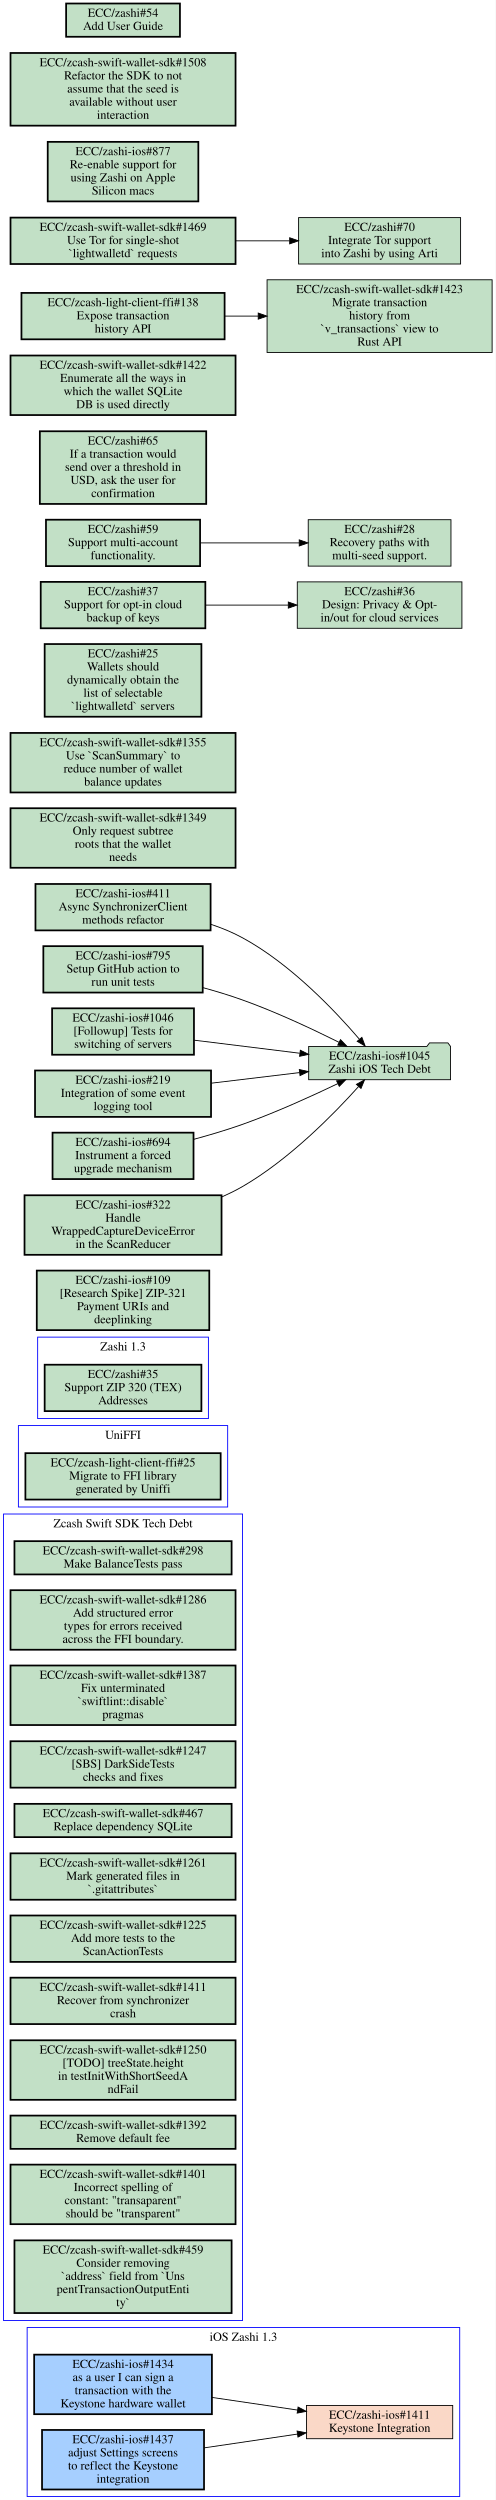
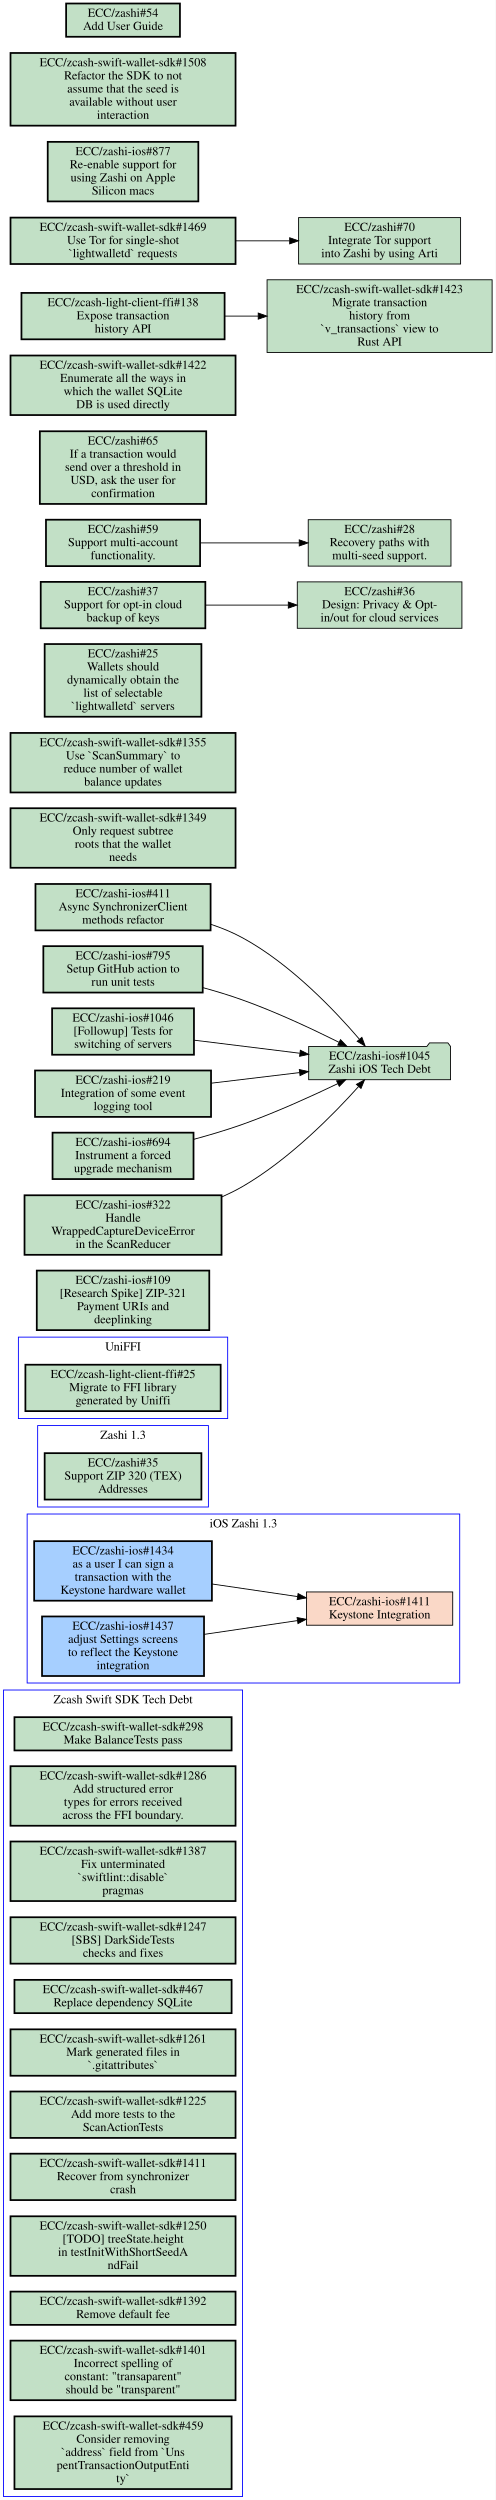
<svg xmlns="http://www.w3.org/2000/svg" xmlns:xlink="http://www.w3.org/1999/xlink" width="566pt" height="2855pt" viewBox="0.00 0.00 566.00 2855.00">
  <g id="graph0" class="graph" transform="scale(1 1) rotate(0) translate(4 2851)">
    <polygon fill="white" stroke="transparent" points="-4,4 -4,-2851 562,-2851 562,4 -4,4" />
    <g id="clust1" class="cluster">
-       <polygon fill="none" stroke="blue" points="0,-201 0,-1122 273,-1122 273,-201 0,-201" />
-       <text text-anchor="middle" x="136.5" y="-1106.8" font-family="Times,serif" font-size="14.00">Zcash Swift SDK Tech Debt</text>
+       <polygon fill="none" stroke="blue" points="27,-929 27,-1122 521,-1122 521,-929 27,-929" />
+       <text text-anchor="middle" x="274" y="-1106.8" font-family="Times,serif" font-size="14.00">iOS Zashi 1.3</text>
    </g>
    <g id="clust2" class="cluster">
-       <polygon fill="none" stroke="blue" points="39,-1231 39,-1324 234,-1324 234,-1231 39,-1231" />
-       <text text-anchor="middle" x="136.5" y="-1308.8" font-family="Times,serif" font-size="14.00">Zashi 1.3</text>
+       <polygon fill="none" stroke="blue" points="0,0 0,-921 273,-921 273,0 0,0" />
+       <text text-anchor="middle" x="136.5" y="-905.8" font-family="Times,serif" font-size="14.00">Zcash Swift SDK Tech Debt</text>
    </g>
    <g id="clust3" class="cluster">
-       <polygon fill="none" stroke="blue" points="27,0 27,-193 521,-193 521,0 27,0" />
-       <text text-anchor="middle" x="274" y="-177.8" font-family="Times,serif" font-size="14.00">iOS Zashi 1.3</text>
+       <polygon fill="none" stroke="blue" points="39,-1130 39,-1223 234,-1223 234,-1130 39,-1130" />
+       <text text-anchor="middle" x="136.5" y="-1207.8" font-family="Times,serif" font-size="14.00">Zashi 1.3</text>
    </g>
    <g id="clust4" class="cluster">
-       <polygon fill="none" stroke="blue" points="17,-1130 17,-1223 256,-1223 256,-1130 17,-1130" />
-       <text text-anchor="middle" x="136.5" y="-1207.8" font-family="Times,serif" font-size="14.00">UniFFI</text>
-     </g>
-     <g id="node1" class="node open">
+       <polygon fill="none" stroke="blue" points="17,-1231 17,-1324 256,-1324 256,-1231 17,-1231" />
+       <text text-anchor="middle" x="136.5" y="-1308.8" font-family="Times,serif" font-size="14.00">UniFFI</text>
+     </g>
+     <g id="node1" class="node closed">
      <g id="a_node1">
-         <a xlink:href="https://github.com/Electric-Coin-Company/zcash-swift-wallet-sdk/issues/298" xlink:title="ECC/zcash-swift-wallet-sdk#298&#10;Make BalanceTests pass" target="_blank">
-           <polygon fill="#c2e0c6" stroke="black" stroke-width="2" points="260.5,-1091 12.5,-1091 12.5,-1053 260.5,-1053 260.5,-1091" />
-           <text text-anchor="middle" x="136.5" y="-1075.8" font-family="Times,serif" font-size="14.00">ECC/zcash-swift-wallet-sdk#298</text>
-           <text text-anchor="middle" x="136.5" y="-1060.8" font-family="Times,serif" font-size="14.00">Make BalanceTests pass</text>
-         </a>
-       </g>
-     </g>
-     <g id="node2" class="node open">
+         <a xlink:href="https://github.com/Electric-Coin-Company/zashi-ios/issues/1411" xlink:title="ECC/zashi-ios#1411&#10;Keystone Integration" target="_blank">
+           <polygon fill="#fad8c7" stroke="black" points="513,-1033 346,-1033 346,-995 513,-995 513,-1033" />
+           <text text-anchor="middle" x="429.5" y="-1017.8" font-family="Times,serif" font-size="14.00">ECC/zashi-ios#1411</text>
+           <text text-anchor="middle" x="429.5" y="-1002.8" font-family="Times,serif" font-size="14.00">Keystone Integration</text>
+         </a>
+       </g>
+     </g>
+     <g id="node2" class="node committed">
      <g id="a_node2">
-         <a xlink:href="https://github.com/Electric-Coin-Company/zcash-swift-wallet-sdk/issues/1286" xlink:title="ECC/zcash-swift-wallet-sdk#1286&#10;Add structured error&#10;types for errors received&#10;across the FFI boundary." target="_blank">
-           <polygon fill="#c2e0c6" stroke="black" stroke-width="2" points="265,-1035 8,-1035 8,-967 265,-967 265,-1035" />
-           <text text-anchor="middle" x="136.5" y="-1019.8" font-family="Times,serif" font-size="14.00">ECC/zcash-swift-wallet-sdk#1286</text>
-           <text text-anchor="middle" x="136.5" y="-1004.8" font-family="Times,serif" font-size="14.00">Add structured error</text>
-           <text text-anchor="middle" x="136.5" y="-989.8" font-family="Times,serif" font-size="14.00">types for errors received</text>
-           <text text-anchor="middle" x="136.5" y="-974.8" font-family="Times,serif" font-size="14.00">across the FFI boundary.</text>
-         </a>
-       </g>
-     </g>
-     <g id="node3" class="node open">
+         <a xlink:href="https://github.com/Electric-Coin-Company/zashi-ios/issues/1434" xlink:title="ECC/zashi-ios#1434&#10;as a user I can sign a&#10;transaction with the&#10;Keystone hardware wallet" target="_blank">
+           <polygon fill="#a6cfff" stroke="black" stroke-width="2" points="238,-1091 35,-1091 35,-1023 238,-1023 238,-1091" />
+           <text text-anchor="middle" x="136.5" y="-1075.8" font-family="Times,serif" font-size="14.00">ECC/zashi-ios#1434</text>
+           <text text-anchor="middle" x="136.5" y="-1060.8" font-family="Times,serif" font-size="14.00">as a user I can sign a</text>
+           <text text-anchor="middle" x="136.5" y="-1045.8" font-family="Times,serif" font-size="14.00">transaction with the</text>
+           <text text-anchor="middle" x="136.5" y="-1030.8" font-family="Times,serif" font-size="14.00">Keystone hardware wallet</text>
+         </a>
+       </g>
+     </g>
+     <g id="edge1" class="edge">
+       <path fill="none" stroke="black" d="M238.05,-1042.1C269.78,-1037.5 304.66,-1032.3 335.81,-1027.7" />
+       <polygon fill="black" stroke="black" points="336.41,-1031.15 345.78,-1026.2 335.37,-1024.23 336.41,-1031.15" />
+     </g>
+     <g id="node3" class="node committed">
      <g id="a_node3">
-         <a xlink:href="https://github.com/Electric-Coin-Company/zcash-swift-wallet-sdk/issues/1387" xlink:title="ECC/zcash-swift-wallet-sdk#1387&#10;Fix unterminated&#10;`swiftlint::disable`&#10;pragmas" target="_blank">
-           <polygon fill="#c2e0c6" stroke="black" stroke-width="2" points="265,-949 8,-949 8,-881 265,-881 265,-949" />
-           <text text-anchor="middle" x="136.5" y="-933.8" font-family="Times,serif" font-size="14.00">ECC/zcash-swift-wallet-sdk#1387</text>
-           <text text-anchor="middle" x="136.5" y="-918.8" font-family="Times,serif" font-size="14.00">Fix unterminated</text>
-           <text text-anchor="middle" x="136.5" y="-903.8" font-family="Times,serif" font-size="14.00">`swiftlint::disable`</text>
-           <text text-anchor="middle" x="136.5" y="-888.8" font-family="Times,serif" font-size="14.00">pragmas</text>
-         </a>
-       </g>
+         <a xlink:href="https://github.com/Electric-Coin-Company/zashi-ios/issues/1437" xlink:title="ECC/zashi-ios#1437&#10;adjust Settings screens&#10;to reflect the Keystone&#10;integration" target="_blank">
+           <polygon fill="#a6cfff" stroke="black" stroke-width="2" points="229,-1005 44,-1005 44,-937 229,-937 229,-1005" />
+           <text text-anchor="middle" x="136.5" y="-989.8" font-family="Times,serif" font-size="14.00">ECC/zashi-ios#1437</text>
+           <text text-anchor="middle" x="136.5" y="-974.8" font-family="Times,serif" font-size="14.00">adjust Settings screens</text>
+           <text text-anchor="middle" x="136.5" y="-959.8" font-family="Times,serif" font-size="14.00">to reflect the Keystone</text>
+           <text text-anchor="middle" x="136.5" y="-944.8" font-family="Times,serif" font-size="14.00">integration</text>
+         </a>
+       </g>
+     </g>
+     <g id="edge2" class="edge">
+       <path fill="none" stroke="black" d="M229.17,-984.55C263.14,-989.57 301.66,-995.3 335.72,-1000.3" />
+       <polygon fill="black" stroke="black" points="335.26,-1003.77 345.67,-1001.8 336.3,-996.85 335.26,-1003.77" />
    </g>
    <g id="node4" class="node open">
      <g id="a_node4">
-         <a xlink:href="https://github.com/Electric-Coin-Company/zcash-swift-wallet-sdk/issues/1247" xlink:title="ECC/zcash-swift-wallet-sdk#1247&#10;[SBS] DarkSideTests&#10;checks and fixes" target="_blank">
-           <polygon fill="#c2e0c6" stroke="black" stroke-width="2" points="265,-862.5 8,-862.5 8,-809.5 265,-809.5 265,-862.5" />
-           <text text-anchor="middle" x="136.5" y="-847.3" font-family="Times,serif" font-size="14.00">ECC/zcash-swift-wallet-sdk#1247</text>
-           <text text-anchor="middle" x="136.5" y="-832.3" font-family="Times,serif" font-size="14.00">[SBS] DarkSideTests</text>
-           <text text-anchor="middle" x="136.5" y="-817.3" font-family="Times,serif" font-size="14.00">checks and fixes</text>
+         <a xlink:href="https://github.com/Electric-Coin-Company/zcash-swift-wallet-sdk/issues/298" xlink:title="ECC/zcash-swift-wallet-sdk#298&#10;Make BalanceTests pass" target="_blank">
+           <polygon fill="#c2e0c6" stroke="black" stroke-width="2" points="260.5,-890 12.5,-890 12.5,-852 260.5,-852 260.5,-890" />
+           <text text-anchor="middle" x="136.5" y="-874.8" font-family="Times,serif" font-size="14.00">ECC/zcash-swift-wallet-sdk#298</text>
+           <text text-anchor="middle" x="136.5" y="-859.8" font-family="Times,serif" font-size="14.00">Make BalanceTests pass</text>
        </a>
      </g>
    </g>
    <g id="node5" class="node open">
      <g id="a_node5">
-         <a xlink:href="https://github.com/Electric-Coin-Company/zcash-swift-wallet-sdk/issues/467" xlink:title="ECC/zcash-swift-wallet-sdk#467&#10;Replace dependency SQLite" target="_blank">
-           <polygon fill="#c2e0c6" stroke="black" stroke-width="2" points="260.5,-791 12.5,-791 12.5,-753 260.5,-753 260.5,-791" />
-           <text text-anchor="middle" x="136.5" y="-775.8" font-family="Times,serif" font-size="14.00">ECC/zcash-swift-wallet-sdk#467</text>
-           <text text-anchor="middle" x="136.5" y="-760.8" font-family="Times,serif" font-size="14.00">Replace dependency SQLite</text>
+         <a xlink:href="https://github.com/Electric-Coin-Company/zcash-swift-wallet-sdk/issues/1286" xlink:title="ECC/zcash-swift-wallet-sdk#1286&#10;Add structured error&#10;types for errors received&#10;across the FFI boundary." target="_blank">
+           <polygon fill="#c2e0c6" stroke="black" stroke-width="2" points="265,-834 8,-834 8,-766 265,-766 265,-834" />
+           <text text-anchor="middle" x="136.5" y="-818.8" font-family="Times,serif" font-size="14.00">ECC/zcash-swift-wallet-sdk#1286</text>
+           <text text-anchor="middle" x="136.5" y="-803.8" font-family="Times,serif" font-size="14.00">Add structured error</text>
+           <text text-anchor="middle" x="136.5" y="-788.8" font-family="Times,serif" font-size="14.00">types for errors received</text>
+           <text text-anchor="middle" x="136.5" y="-773.8" font-family="Times,serif" font-size="14.00">across the FFI boundary.</text>
        </a>
      </g>
    </g>
    <g id="node6" class="node open">
      <g id="a_node6">
-         <a xlink:href="https://github.com/Electric-Coin-Company/zcash-swift-wallet-sdk/issues/1261" xlink:title="ECC/zcash-swift-wallet-sdk#1261&#10;Mark generated files in&#10;`.gitattributes`" target="_blank">
-           <polygon fill="#c2e0c6" stroke="black" stroke-width="2" points="265,-734.5 8,-734.5 8,-681.5 265,-681.5 265,-734.5" />
-           <text text-anchor="middle" x="136.5" y="-719.3" font-family="Times,serif" font-size="14.00">ECC/zcash-swift-wallet-sdk#1261</text>
-           <text text-anchor="middle" x="136.5" y="-704.3" font-family="Times,serif" font-size="14.00">Mark generated files in</text>
-           <text text-anchor="middle" x="136.5" y="-689.3" font-family="Times,serif" font-size="14.00">`.gitattributes`</text>
+         <a xlink:href="https://github.com/Electric-Coin-Company/zcash-swift-wallet-sdk/issues/1387" xlink:title="ECC/zcash-swift-wallet-sdk#1387&#10;Fix unterminated&#10;`swiftlint::disable`&#10;pragmas" target="_blank">
+           <polygon fill="#c2e0c6" stroke="black" stroke-width="2" points="265,-748 8,-748 8,-680 265,-680 265,-748" />
+           <text text-anchor="middle" x="136.5" y="-732.8" font-family="Times,serif" font-size="14.00">ECC/zcash-swift-wallet-sdk#1387</text>
+           <text text-anchor="middle" x="136.5" y="-717.8" font-family="Times,serif" font-size="14.00">Fix unterminated</text>
+           <text text-anchor="middle" x="136.5" y="-702.8" font-family="Times,serif" font-size="14.00">`swiftlint::disable`</text>
+           <text text-anchor="middle" x="136.5" y="-687.8" font-family="Times,serif" font-size="14.00">pragmas</text>
        </a>
      </g>
    </g>
    <g id="node7" class="node open">
      <g id="a_node7">
-         <a xlink:href="https://github.com/Electric-Coin-Company/zcash-swift-wallet-sdk/issues/1225" xlink:title="ECC/zcash-swift-wallet-sdk#1225&#10;Add more tests to the&#10;ScanActionTests" target="_blank">
-           <polygon fill="#c2e0c6" stroke="black" stroke-width="2" points="265,-663.5 8,-663.5 8,-610.5 265,-610.5 265,-663.5" />
-           <text text-anchor="middle" x="136.5" y="-648.3" font-family="Times,serif" font-size="14.00">ECC/zcash-swift-wallet-sdk#1225</text>
-           <text text-anchor="middle" x="136.5" y="-633.3" font-family="Times,serif" font-size="14.00">Add more tests to the</text>
-           <text text-anchor="middle" x="136.5" y="-618.3" font-family="Times,serif" font-size="14.00">ScanActionTests</text>
+         <a xlink:href="https://github.com/Electric-Coin-Company/zcash-swift-wallet-sdk/issues/1247" xlink:title="ECC/zcash-swift-wallet-sdk#1247&#10;[SBS] DarkSideTests&#10;checks and fixes" target="_blank">
+           <polygon fill="#c2e0c6" stroke="black" stroke-width="2" points="265,-661.5 8,-661.5 8,-608.5 265,-608.5 265,-661.5" />
+           <text text-anchor="middle" x="136.5" y="-646.3" font-family="Times,serif" font-size="14.00">ECC/zcash-swift-wallet-sdk#1247</text>
+           <text text-anchor="middle" x="136.5" y="-631.3" font-family="Times,serif" font-size="14.00">[SBS] DarkSideTests</text>
+           <text text-anchor="middle" x="136.5" y="-616.3" font-family="Times,serif" font-size="14.00">checks and fixes</text>
        </a>
      </g>
    </g>
    <g id="node8" class="node open">
      <g id="a_node8">
-         <a xlink:href="https://github.com/Electric-Coin-Company/zcash-swift-wallet-sdk/issues/1411" xlink:title="ECC/zcash-swift-wallet-sdk#1411&#10;Recover from synchronizer&#10;crash" target="_blank">
-           <polygon fill="#c2e0c6" stroke="black" stroke-width="2" points="265,-592.5 8,-592.5 8,-539.5 265,-539.5 265,-592.5" />
-           <text text-anchor="middle" x="136.5" y="-577.3" font-family="Times,serif" font-size="14.00">ECC/zcash-swift-wallet-sdk#1411</text>
-           <text text-anchor="middle" x="136.5" y="-562.3" font-family="Times,serif" font-size="14.00">Recover from synchronizer</text>
-           <text text-anchor="middle" x="136.5" y="-547.3" font-family="Times,serif" font-size="14.00">crash</text>
+         <a xlink:href="https://github.com/Electric-Coin-Company/zcash-swift-wallet-sdk/issues/467" xlink:title="ECC/zcash-swift-wallet-sdk#467&#10;Replace dependency SQLite" target="_blank">
+           <polygon fill="#c2e0c6" stroke="black" stroke-width="2" points="260.5,-590 12.5,-590 12.5,-552 260.5,-552 260.5,-590" />
+           <text text-anchor="middle" x="136.5" y="-574.8" font-family="Times,serif" font-size="14.00">ECC/zcash-swift-wallet-sdk#467</text>
+           <text text-anchor="middle" x="136.5" y="-559.8" font-family="Times,serif" font-size="14.00">Replace dependency SQLite</text>
        </a>
      </g>
    </g>
    <g id="node9" class="node open">
      <g id="a_node9">
-         <a xlink:href="https://github.com/Electric-Coin-Company/zcash-swift-wallet-sdk/issues/1250" xlink:title="ECC/zcash-swift-wallet-sdk#1250&#10;[TODO] treeState.height&#10;in testInitWithShortSeedA&#10;ndFail" target="_blank">
-           <polygon fill="#c2e0c6" stroke="black" stroke-width="2" points="265,-521 8,-521 8,-453 265,-453 265,-521" />
-           <text text-anchor="middle" x="136.5" y="-505.8" font-family="Times,serif" font-size="14.00">ECC/zcash-swift-wallet-sdk#1250</text>
-           <text text-anchor="middle" x="136.5" y="-490.8" font-family="Times,serif" font-size="14.00">[TODO] treeState.height</text>
-           <text text-anchor="middle" x="136.5" y="-475.8" font-family="Times,serif" font-size="14.00">in testInitWithShortSeedA</text>
-           <text text-anchor="middle" x="136.5" y="-460.8" font-family="Times,serif" font-size="14.00">ndFail</text>
+         <a xlink:href="https://github.com/Electric-Coin-Company/zcash-swift-wallet-sdk/issues/1261" xlink:title="ECC/zcash-swift-wallet-sdk#1261&#10;Mark generated files in&#10;`.gitattributes`" target="_blank">
+           <polygon fill="#c2e0c6" stroke="black" stroke-width="2" points="265,-533.5 8,-533.5 8,-480.5 265,-480.5 265,-533.5" />
+           <text text-anchor="middle" x="136.5" y="-518.3" font-family="Times,serif" font-size="14.00">ECC/zcash-swift-wallet-sdk#1261</text>
+           <text text-anchor="middle" x="136.5" y="-503.3" font-family="Times,serif" font-size="14.00">Mark generated files in</text>
+           <text text-anchor="middle" x="136.5" y="-488.3" font-family="Times,serif" font-size="14.00">`.gitattributes`</text>
        </a>
      </g>
    </g>
    <g id="node10" class="node open">
      <g id="a_node10">
-         <a xlink:href="https://github.com/Electric-Coin-Company/zcash-swift-wallet-sdk/issues/1392" xlink:title="ECC/zcash-swift-wallet-sdk#1392&#10;Remove default fee" target="_blank">
-           <polygon fill="#c2e0c6" stroke="black" stroke-width="2" points="265,-435 8,-435 8,-397 265,-397 265,-435" />
-           <text text-anchor="middle" x="136.5" y="-419.8" font-family="Times,serif" font-size="14.00">ECC/zcash-swift-wallet-sdk#1392</text>
-           <text text-anchor="middle" x="136.5" y="-404.8" font-family="Times,serif" font-size="14.00">Remove default fee</text>
+         <a xlink:href="https://github.com/Electric-Coin-Company/zcash-swift-wallet-sdk/issues/1225" xlink:title="ECC/zcash-swift-wallet-sdk#1225&#10;Add more tests to the&#10;ScanActionTests" target="_blank">
+           <polygon fill="#c2e0c6" stroke="black" stroke-width="2" points="265,-462.5 8,-462.5 8,-409.5 265,-409.5 265,-462.5" />
+           <text text-anchor="middle" x="136.5" y="-447.3" font-family="Times,serif" font-size="14.00">ECC/zcash-swift-wallet-sdk#1225</text>
+           <text text-anchor="middle" x="136.5" y="-432.3" font-family="Times,serif" font-size="14.00">Add more tests to the</text>
+           <text text-anchor="middle" x="136.5" y="-417.3" font-family="Times,serif" font-size="14.00">ScanActionTests</text>
        </a>
      </g>
    </g>
    <g id="node11" class="node open">
      <g id="a_node11">
-         <a xlink:href="https://github.com/Electric-Coin-Company/zcash-swift-wallet-sdk/issues/1401" xlink:title="ECC/zcash-swift-wallet-sdk#1401&#10;Incorrect spelling of&#10;constant: &quot;transaparent&quot;&#10;should be &quot;transparent&quot;" target="_blank">
-           <polygon fill="#c2e0c6" stroke="black" stroke-width="2" points="265,-379 8,-379 8,-311 265,-311 265,-379" />
-           <text text-anchor="middle" x="136.5" y="-363.8" font-family="Times,serif" font-size="14.00">ECC/zcash-swift-wallet-sdk#1401</text>
-           <text text-anchor="middle" x="136.5" y="-348.8" font-family="Times,serif" font-size="14.00">Incorrect spelling of</text>
-           <text text-anchor="middle" x="136.5" y="-333.8" font-family="Times,serif" font-size="14.00">constant: "transaparent"</text>
-           <text text-anchor="middle" x="136.5" y="-318.8" font-family="Times,serif" font-size="14.00">should be "transparent"</text>
+         <a xlink:href="https://github.com/Electric-Coin-Company/zcash-swift-wallet-sdk/issues/1411" xlink:title="ECC/zcash-swift-wallet-sdk#1411&#10;Recover from synchronizer&#10;crash" target="_blank">
+           <polygon fill="#c2e0c6" stroke="black" stroke-width="2" points="265,-391.5 8,-391.5 8,-338.5 265,-338.5 265,-391.5" />
+           <text text-anchor="middle" x="136.5" y="-376.3" font-family="Times,serif" font-size="14.00">ECC/zcash-swift-wallet-sdk#1411</text>
+           <text text-anchor="middle" x="136.5" y="-361.3" font-family="Times,serif" font-size="14.00">Recover from synchronizer</text>
+           <text text-anchor="middle" x="136.5" y="-346.3" font-family="Times,serif" font-size="14.00">crash</text>
        </a>
      </g>
    </g>
    <g id="node12" class="node open">
      <g id="a_node12">
-         <a xlink:href="https://github.com/Electric-Coin-Company/zcash-swift-wallet-sdk/issues/459" xlink:title="ECC/zcash-swift-wallet-sdk#459&#10;Consider removing&#10;`address` field from `Uns&#10;pentTransactionOutputEnti&#10;ty`" target="_blank">
-           <polygon fill="#c2e0c6" stroke="black" stroke-width="2" points="260.5,-292.5 12.5,-292.5 12.5,-209.5 260.5,-209.5 260.5,-292.5" />
-           <text text-anchor="middle" x="136.5" y="-277.3" font-family="Times,serif" font-size="14.00">ECC/zcash-swift-wallet-sdk#459</text>
-           <text text-anchor="middle" x="136.5" y="-262.3" font-family="Times,serif" font-size="14.00">Consider removing</text>
-           <text text-anchor="middle" x="136.5" y="-247.3" font-family="Times,serif" font-size="14.00">`address` field from `Uns</text>
-           <text text-anchor="middle" x="136.5" y="-232.3" font-family="Times,serif" font-size="14.00">pentTransactionOutputEnti</text>
-           <text text-anchor="middle" x="136.5" y="-217.3" font-family="Times,serif" font-size="14.00">ty`</text>
+         <a xlink:href="https://github.com/Electric-Coin-Company/zcash-swift-wallet-sdk/issues/1250" xlink:title="ECC/zcash-swift-wallet-sdk#1250&#10;[TODO] treeState.height&#10;in testInitWithShortSeedA&#10;ndFail" target="_blank">
+           <polygon fill="#c2e0c6" stroke="black" stroke-width="2" points="265,-320 8,-320 8,-252 265,-252 265,-320" />
+           <text text-anchor="middle" x="136.5" y="-304.8" font-family="Times,serif" font-size="14.00">ECC/zcash-swift-wallet-sdk#1250</text>
+           <text text-anchor="middle" x="136.5" y="-289.8" font-family="Times,serif" font-size="14.00">[TODO] treeState.height</text>
+           <text text-anchor="middle" x="136.5" y="-274.8" font-family="Times,serif" font-size="14.00">in testInitWithShortSeedA</text>
+           <text text-anchor="middle" x="136.5" y="-259.8" font-family="Times,serif" font-size="14.00">ndFail</text>
        </a>
      </g>
    </g>
    <g id="node13" class="node open">
      <g id="a_node13">
+         <a xlink:href="https://github.com/Electric-Coin-Company/zcash-swift-wallet-sdk/issues/1392" xlink:title="ECC/zcash-swift-wallet-sdk#1392&#10;Remove default fee" target="_blank">
+           <polygon fill="#c2e0c6" stroke="black" stroke-width="2" points="265,-234 8,-234 8,-196 265,-196 265,-234" />
+           <text text-anchor="middle" x="136.5" y="-218.8" font-family="Times,serif" font-size="14.00">ECC/zcash-swift-wallet-sdk#1392</text>
+           <text text-anchor="middle" x="136.5" y="-203.8" font-family="Times,serif" font-size="14.00">Remove default fee</text>
+         </a>
+       </g>
+     </g>
+     <g id="node14" class="node open">
+       <g id="a_node14">
+         <a xlink:href="https://github.com/Electric-Coin-Company/zcash-swift-wallet-sdk/issues/1401" xlink:title="ECC/zcash-swift-wallet-sdk#1401&#10;Incorrect spelling of&#10;constant: &quot;transaparent&quot;&#10;should be &quot;transparent&quot;" target="_blank">
+           <polygon fill="#c2e0c6" stroke="black" stroke-width="2" points="265,-178 8,-178 8,-110 265,-110 265,-178" />
+           <text text-anchor="middle" x="136.5" y="-162.8" font-family="Times,serif" font-size="14.00">ECC/zcash-swift-wallet-sdk#1401</text>
+           <text text-anchor="middle" x="136.5" y="-147.8" font-family="Times,serif" font-size="14.00">Incorrect spelling of</text>
+           <text text-anchor="middle" x="136.5" y="-132.8" font-family="Times,serif" font-size="14.00">constant: "transaparent"</text>
+           <text text-anchor="middle" x="136.5" y="-117.8" font-family="Times,serif" font-size="14.00">should be "transparent"</text>
+         </a>
+       </g>
+     </g>
+     <g id="node15" class="node open">
+       <g id="a_node15">
+         <a xlink:href="https://github.com/Electric-Coin-Company/zcash-swift-wallet-sdk/issues/459" xlink:title="ECC/zcash-swift-wallet-sdk#459&#10;Consider removing&#10;`address` field from `Uns&#10;pentTransactionOutputEnti&#10;ty`" target="_blank">
+           <polygon fill="#c2e0c6" stroke="black" stroke-width="2" points="260.5,-91.5 12.5,-91.5 12.5,-8.5 260.5,-8.5 260.5,-91.5" />
+           <text text-anchor="middle" x="136.5" y="-76.3" font-family="Times,serif" font-size="14.00">ECC/zcash-swift-wallet-sdk#459</text>
+           <text text-anchor="middle" x="136.5" y="-61.3" font-family="Times,serif" font-size="14.00">Consider removing</text>
+           <text text-anchor="middle" x="136.5" y="-46.3" font-family="Times,serif" font-size="14.00">`address` field from `Uns</text>
+           <text text-anchor="middle" x="136.5" y="-31.3" font-family="Times,serif" font-size="14.00">pentTransactionOutputEnti</text>
+           <text text-anchor="middle" x="136.5" y="-16.3" font-family="Times,serif" font-size="14.00">ty`</text>
+         </a>
+       </g>
+     </g>
+     <g id="node16" class="node open">
+       <g id="a_node16">
        <a xlink:href="https://github.com/Electric-Coin-Company/zashi/issues/35" xlink:title="ECC/zashi#35&#10;Support ZIP 320 (TEX)&#10;Addresses" target="_blank">
-           <polygon fill="#c2e0c6" stroke="black" stroke-width="2" points="226,-1292.5 47,-1292.5 47,-1239.5 226,-1239.5 226,-1292.5" />
-           <text text-anchor="middle" x="136.5" y="-1277.3" font-family="Times,serif" font-size="14.00">ECC/zashi#35</text>
-           <text text-anchor="middle" x="136.5" y="-1262.3" font-family="Times,serif" font-size="14.00">Support ZIP 320 (TEX)</text>
-           <text text-anchor="middle" x="136.5" y="-1247.3" font-family="Times,serif" font-size="14.00">Addresses</text>
-         </a>
-       </g>
-     </g>
-     <g id="node14" class="node closed">
-       <g id="a_node14">
-         <a xlink:href="https://github.com/Electric-Coin-Company/zashi-ios/issues/1411" xlink:title="ECC/zashi-ios#1411&#10;Keystone Integration" target="_blank">
-           <polygon fill="#fad8c7" stroke="black" points="513,-104 346,-104 346,-66 513,-66 513,-104" />
-           <text text-anchor="middle" x="429.5" y="-88.8" font-family="Times,serif" font-size="14.00">ECC/zashi-ios#1411</text>
-           <text text-anchor="middle" x="429.5" y="-73.8" font-family="Times,serif" font-size="14.00">Keystone Integration</text>
-         </a>
-       </g>
-     </g>
-     <g id="node15" class="node committed">
-       <g id="a_node15">
-         <a xlink:href="https://github.com/Electric-Coin-Company/zashi-ios/issues/1434" xlink:title="ECC/zashi-ios#1434&#10;as a user I can sign a&#10;transaction with the&#10;Keystone hardware wallet" target="_blank">
-           <polygon fill="#a6cfff" stroke="black" stroke-width="2" points="238,-162 35,-162 35,-94 238,-94 238,-162" />
-           <text text-anchor="middle" x="136.5" y="-146.8" font-family="Times,serif" font-size="14.00">ECC/zashi-ios#1434</text>
-           <text text-anchor="middle" x="136.5" y="-131.8" font-family="Times,serif" font-size="14.00">as a user I can sign a</text>
-           <text text-anchor="middle" x="136.5" y="-116.8" font-family="Times,serif" font-size="14.00">transaction with the</text>
-           <text text-anchor="middle" x="136.5" y="-101.8" font-family="Times,serif" font-size="14.00">Keystone hardware wallet</text>
-         </a>
-       </g>
-     </g>
-     <g id="edge1" class="edge">
-       <path fill="none" stroke="black" d="M238.05,-113.14C269.78,-108.45 304.66,-103.3 335.81,-98.7" />
-       <polygon fill="black" stroke="black" points="336.4,-102.15 345.78,-97.22 335.37,-95.23 336.4,-102.15" />
-     </g>
-     <g id="node16" class="node committed">
-       <g id="a_node16">
-         <a xlink:href="https://github.com/Electric-Coin-Company/zashi-ios/issues/1437" xlink:title="ECC/zashi-ios#1437&#10;adjust Settings screens&#10;to reflect the Keystone&#10;integration" target="_blank">
-           <polygon fill="#a6cfff" stroke="black" stroke-width="2" points="229,-76 44,-76 44,-8 229,-8 229,-76" />
-           <text text-anchor="middle" x="136.5" y="-60.8" font-family="Times,serif" font-size="14.00">ECC/zashi-ios#1437</text>
-           <text text-anchor="middle" x="136.5" y="-45.8" font-family="Times,serif" font-size="14.00">adjust Settings screens</text>
-           <text text-anchor="middle" x="136.5" y="-30.8" font-family="Times,serif" font-size="14.00">to reflect the Keystone</text>
-           <text text-anchor="middle" x="136.5" y="-15.8" font-family="Times,serif" font-size="14.00">integration</text>
-         </a>
-       </g>
-     </g>
-     <g id="edge2" class="edge">
-       <path fill="none" stroke="black" d="M229.17,-55.55C263.14,-60.56 301.66,-66.26 335.72,-71.29" />
-       <polygon fill="black" stroke="black" points="335.27,-74.76 345.67,-72.76 336.29,-67.84 335.27,-74.76" />
+           <polygon fill="#c2e0c6" stroke="black" stroke-width="2" points="226,-1191.5 47,-1191.5 47,-1138.5 226,-1138.5 226,-1191.5" />
+           <text text-anchor="middle" x="136.5" y="-1176.3" font-family="Times,serif" font-size="14.00">ECC/zashi#35</text>
+           <text text-anchor="middle" x="136.5" y="-1161.3" font-family="Times,serif" font-size="14.00">Support ZIP 320 (TEX)</text>
+           <text text-anchor="middle" x="136.5" y="-1146.3" font-family="Times,serif" font-size="14.00">Addresses</text>
+         </a>
+       </g>
    </g>
    <g id="node17" class="node open">
      <g id="a_node17">
        <a xlink:href="https://github.com/Electric-Coin-Company/zcash-light-client-ffi/issues/25" xlink:title="ECC/zcash-light-client-ffi#25&#10;Migrate to FFI library&#10;generated by Uniffi" target="_blank">
-           <polygon fill="#c2e0c6" stroke="black" stroke-width="2" points="248,-1191.5 25,-1191.5 25,-1138.5 248,-1138.5 248,-1191.5" />
-           <text text-anchor="middle" x="136.5" y="-1176.3" font-family="Times,serif" font-size="14.00">ECC/zcash-light-client-ffi#25</text>
-           <text text-anchor="middle" x="136.5" y="-1161.3" font-family="Times,serif" font-size="14.00">Migrate to FFI library</text>
-           <text text-anchor="middle" x="136.5" y="-1146.3" font-family="Times,serif" font-size="14.00">generated by Uniffi</text>
+           <polygon fill="#c2e0c6" stroke="black" stroke-width="2" points="248,-1292.5 25,-1292.5 25,-1239.5 248,-1239.5 248,-1292.5" />
+           <text text-anchor="middle" x="136.5" y="-1277.3" font-family="Times,serif" font-size="14.00">ECC/zcash-light-client-ffi#25</text>
+           <text text-anchor="middle" x="136.5" y="-1262.3" font-family="Times,serif" font-size="14.00">Migrate to FFI library</text>
+           <text text-anchor="middle" x="136.5" y="-1247.3" font-family="Times,serif" font-size="14.00">generated by Uniffi</text>
        </a>
      </g>
    </g>
    <g id="node18" class="node open">
      <g id="a_node18">
        <a xlink:href="https://github.com/Electric-Coin-Company/zashi-ios/issues/109" xlink:title="ECC/zashi-ios#109&#10;[Research Spike] ZIP-321&#10;Payment URIs and&#10;deeplinking" target="_blank">
          <polygon fill="#c2e0c6" stroke="black" stroke-width="2" points="235,-1400 38,-1400 38,-1332 235,-1332 235,-1400" />
          <text text-anchor="middle" x="136.5" y="-1384.8" font-family="Times,serif" font-size="14.00">ECC/zashi-ios#109</text>
          <text text-anchor="middle" x="136.5" y="-1369.8" font-family="Times,serif" font-size="14.00">[Research Spike] ZIP-321</text>
          <text text-anchor="middle" x="136.5" y="-1354.8" font-family="Times,serif" font-size="14.00">Payment URIs and</text>
          <text text-anchor="middle" x="136.5" y="-1339.8" font-family="Times,serif" font-size="14.00">deeplinking</text>
        </a>
      </g>
    </g>
    <g id="node19" class="node open">
      <g id="a_node19">
        <a xlink:href="https://github.com/Electric-Coin-Company/zashi-ios/issues/411" xlink:title="ECC/zashi-ios#411&#10;Async SynchronizerClient&#10;methods refactor" target="_blank">
          <polygon fill="#c2e0c6" stroke="black" stroke-width="2" points="236.5,-1841.5 36.5,-1841.5 36.5,-1788.5 236.5,-1788.5 236.5,-1841.5" />
          <text text-anchor="middle" x="136.5" y="-1826.3" font-family="Times,serif" font-size="14.00">ECC/zashi-ios#411</text>
          <text text-anchor="middle" x="136.5" y="-1811.3" font-family="Times,serif" font-size="14.00">Async SynchronizerClient</text>
          <text text-anchor="middle" x="136.5" y="-1796.3" font-family="Times,serif" font-size="14.00">methods refactor</text>
        </a>
      </g>
    </g>
    <g id="node20" class="node open">
      <g id="a_node20">
        <a xlink:href="https://github.com/Electric-Coin-Company/zashi-ios/issues/1045" xlink:title="ECC/zashi-ios#1045&#10;Zashi iOS Tech Debt" target="_blank">
          <polygon fill="#c2e0c6" stroke="black" points="510.5,-1656 507.5,-1660 486.5,-1660 483.5,-1656 348.5,-1656 348.5,-1618 510.5,-1618 510.5,-1656" />
          <text text-anchor="middle" x="429.5" y="-1640.8" font-family="Times,serif" font-size="14.00">ECC/zashi-ios#1045</text>
          <text text-anchor="middle" x="429.5" y="-1625.8" font-family="Times,serif" font-size="14.00">Zashi iOS Tech Debt</text>
        </a>
      </g>
    </g>
    <g id="edge3" class="edge">
      <path fill="none" stroke="black" d="M236.64,-1795.5C249.25,-1791.3 261.69,-1786.2 273,-1780 327.95,-1750.1 378.7,-1696.6 406.46,-1664.2" />
      <polygon fill="black" stroke="black" points="409.26,-1666.31 413.01,-1656.4 403.9,-1661.81 409.26,-1666.31" />
    </g>
    <g id="node21" class="node open">
      <g id="a_node21">
        <a xlink:href="https://github.com/Electric-Coin-Company/zashi-ios/issues/795" xlink:title="ECC/zashi-ios#795&#10;Setup GitHub action to&#10;run unit tests" target="_blank">
          <polygon fill="#c2e0c6" stroke="black" stroke-width="2" points="227.5,-1770.5 45.5,-1770.5 45.5,-1717.5 227.5,-1717.5 227.5,-1770.5" />
          <text text-anchor="middle" x="136.5" y="-1755.3" font-family="Times,serif" font-size="14.00">ECC/zashi-ios#795</text>
          <text text-anchor="middle" x="136.5" y="-1740.3" font-family="Times,serif" font-size="14.00">Setup GitHub action to</text>
          <text text-anchor="middle" x="136.5" y="-1725.3" font-family="Times,serif" font-size="14.00">run unit tests</text>
        </a>
      </g>
    </g>
    <g id="edge4" class="edge">
      <path fill="none" stroke="black" d="M227.84,-1723.1C243.06,-1718.9 258.59,-1714.2 273,-1709 311.08,-1695.4 352.57,-1675.9 383.1,-1660.7" />
      <polygon fill="black" stroke="black" points="384.86,-1663.73 392.21,-1656.1 381.71,-1657.48 384.86,-1663.73" />
    </g>
    <g id="node22" class="node open">
      <g id="a_node22">
        <a xlink:href="https://github.com/Electric-Coin-Company/zcash-swift-wallet-sdk/issues/1349" xlink:title="ECC/zcash-swift-wallet-sdk#1349&#10;Only request subtree&#10;roots that the wallet&#10;needs" target="_blank">
          <polygon fill="#c2e0c6" stroke="black" stroke-width="2" points="265,-1928 8,-1928 8,-1860 265,-1860 265,-1928" />
          <text text-anchor="middle" x="136.5" y="-1912.8" font-family="Times,serif" font-size="14.00">ECC/zcash-swift-wallet-sdk#1349</text>
          <text text-anchor="middle" x="136.5" y="-1897.8" font-family="Times,serif" font-size="14.00">Only request subtree</text>
          <text text-anchor="middle" x="136.5" y="-1882.8" font-family="Times,serif" font-size="14.00">roots that the wallet</text>
          <text text-anchor="middle" x="136.5" y="-1867.8" font-family="Times,serif" font-size="14.00">needs</text>
        </a>
      </g>
    </g>
    <g id="node23" class="node open">
      <g id="a_node23">
        <a xlink:href="https://github.com/Electric-Coin-Company/zcash-swift-wallet-sdk/issues/1355" xlink:title="ECC/zcash-swift-wallet-sdk#1355&#10;Use `ScanSummary` to&#10;reduce number of wallet&#10;balance updates" target="_blank">
          <polygon fill="#c2e0c6" stroke="black" stroke-width="2" points="265,-2014 8,-2014 8,-1946 265,-1946 265,-2014" />
          <text text-anchor="middle" x="136.5" y="-1998.8" font-family="Times,serif" font-size="14.00">ECC/zcash-swift-wallet-sdk#1355</text>
          <text text-anchor="middle" x="136.5" y="-1983.8" font-family="Times,serif" font-size="14.00">Use `ScanSummary` to</text>
          <text text-anchor="middle" x="136.5" y="-1968.8" font-family="Times,serif" font-size="14.00">reduce number of wallet</text>
          <text text-anchor="middle" x="136.5" y="-1953.8" font-family="Times,serif" font-size="14.00">balance updates</text>
        </a>
      </g>
    </g>
    <g id="node24" class="node open">
      <g id="a_node24">
        <a xlink:href="https://github.com/Electric-Coin-Company/zashi-ios/issues/1046" xlink:title="ECC/zashi-ios#1046&#10;[Followup] Tests for&#10;switching of servers" target="_blank">
          <polygon fill="#c2e0c6" stroke="black" stroke-width="2" points="217.5,-1699.5 55.5,-1699.5 55.5,-1646.5 217.5,-1646.5 217.5,-1699.5" />
          <text text-anchor="middle" x="136.5" y="-1684.3" font-family="Times,serif" font-size="14.00">ECC/zashi-ios#1046</text>
          <text text-anchor="middle" x="136.5" y="-1669.3" font-family="Times,serif" font-size="14.00">[Followup] Tests for</text>
          <text text-anchor="middle" x="136.5" y="-1654.3" font-family="Times,serif" font-size="14.00">switching of servers</text>
        </a>
      </g>
    </g>
    <g id="edge5" class="edge">
      <path fill="none" stroke="black" d="M217.79,-1663.1C255.16,-1658.4 299.77,-1652.9 338.3,-1648.2" />
      <polygon fill="black" stroke="black" points="338.99,-1651.64 348.47,-1646.9 338.11,-1644.7 338.99,-1651.64" />
    </g>
    <g id="node25" class="node open">
      <g id="a_node25">
        <a xlink:href="https://github.com/Electric-Coin-Company/zashi/issues/25" xlink:title="ECC/zashi#25&#10;Wallets should&#10;dynamically obtain the&#10;list of selectable&#10;`lightwalletd` servers" target="_blank">
          <polygon fill="#c2e0c6" stroke="black" stroke-width="2" points="226,-2115.5 47,-2115.5 47,-2032.5 226,-2032.5 226,-2115.5" />
          <text text-anchor="middle" x="136.5" y="-2100.3" font-family="Times,serif" font-size="14.00">ECC/zashi#25</text>
          <text text-anchor="middle" x="136.5" y="-2085.3" font-family="Times,serif" font-size="14.00">Wallets should</text>
          <text text-anchor="middle" x="136.5" y="-2070.3" font-family="Times,serif" font-size="14.00">dynamically obtain the</text>
          <text text-anchor="middle" x="136.5" y="-2055.3" font-family="Times,serif" font-size="14.00">list of selectable</text>
          <text text-anchor="middle" x="136.5" y="-2040.3" font-family="Times,serif" font-size="14.00">`lightwalletd` servers</text>
        </a>
      </g>
    </g>
    <g id="node26" class="node open">
      <g id="a_node26">
        <a xlink:href="https://github.com/Electric-Coin-Company/zashi/issues/37" xlink:title="ECC/zashi#37&#10;Support for opt-in cloud&#10;backup of keys" target="_blank">
          <polygon fill="#c2e0c6" stroke="black" stroke-width="2" points="230.5,-2186.5 42.5,-2186.5 42.5,-2133.5 230.5,-2133.5 230.5,-2186.5" />
          <text text-anchor="middle" x="136.5" y="-2171.3" font-family="Times,serif" font-size="14.00">ECC/zashi#37</text>
          <text text-anchor="middle" x="136.5" y="-2156.3" font-family="Times,serif" font-size="14.00">Support for opt-in cloud</text>
          <text text-anchor="middle" x="136.5" y="-2141.3" font-family="Times,serif" font-size="14.00">backup of keys</text>
        </a>
      </g>
    </g>
    <g id="node27" class="node open">
      <g id="a_node27">
        <a xlink:href="https://github.com/Electric-Coin-Company/zashi/issues/36" xlink:title="ECC/zashi#36&#10;Design: Privacy &amp; Opt-&#10;in/out for cloud services" target="_blank">
          <polygon fill="#c2e0c6" stroke="black" points="523.5,-2186.5 335.5,-2186.5 335.5,-2133.5 523.5,-2133.5 523.5,-2186.5" />
          <text text-anchor="middle" x="429.5" y="-2171.3" font-family="Times,serif" font-size="14.00">ECC/zashi#36</text>
          <text text-anchor="middle" x="429.5" y="-2156.3" font-family="Times,serif" font-size="14.00">Design: Privacy &amp; Opt-</text>
          <text text-anchor="middle" x="429.5" y="-2141.3" font-family="Times,serif" font-size="14.00">in/out for cloud services</text>
        </a>
      </g>
    </g>
    <g id="edge6" class="edge">
      <path fill="none" stroke="black" d="M230.77,-2160C260.8,-2160 294.24,-2160 324.95,-2160" />
      <polygon fill="black" stroke="black" points="325.25,-2163.5 335.25,-2160 325.25,-2156.5 325.25,-2163.5" />
    </g>
    <g id="node28" class="node open">
      <g id="a_node28">
        <a xlink:href="https://github.com/Electric-Coin-Company/zashi-ios/issues/219" xlink:title="ECC/zashi-ios#219&#10;Integration of some event&#10;logging tool" target="_blank">
          <polygon fill="#c2e0c6" stroke="black" stroke-width="2" points="237,-1628.5 36,-1628.5 36,-1575.5 237,-1575.5 237,-1628.5" />
          <text text-anchor="middle" x="136.5" y="-1613.3" font-family="Times,serif" font-size="14.00">ECC/zashi-ios#219</text>
          <text text-anchor="middle" x="136.5" y="-1598.3" font-family="Times,serif" font-size="14.00">Integration of some event</text>
          <text text-anchor="middle" x="136.5" y="-1583.3" font-family="Times,serif" font-size="14.00">logging tool</text>
        </a>
      </g>
    </g>
    <g id="edge7" class="edge">
      <path fill="none" stroke="black" d="M237.24,-1614C269.9,-1617.9 305.99,-1622.3 337.93,-1626.1" />
      <polygon fill="black" stroke="black" points="337.81,-1629.61 348.15,-1627.3 338.63,-1622.66 337.81,-1629.61" />
    </g>
    <g id="node29" class="node open">
      <g id="a_node29">
        <a xlink:href="https://github.com/Electric-Coin-Company/zashi-ios/issues/694" xlink:title="ECC/zashi-ios#694&#10;Instrument a forced&#10;upgrade mechanism" target="_blank">
          <polygon fill="#c2e0c6" stroke="black" stroke-width="2" points="217,-1557.5 56,-1557.5 56,-1504.5 217,-1504.5 217,-1557.5" />
          <text text-anchor="middle" x="136.5" y="-1542.3" font-family="Times,serif" font-size="14.00">ECC/zashi-ios#694</text>
          <text text-anchor="middle" x="136.5" y="-1527.3" font-family="Times,serif" font-size="14.00">Instrument a forced</text>
          <text text-anchor="middle" x="136.5" y="-1512.3" font-family="Times,serif" font-size="14.00">upgrade mechanism</text>
        </a>
      </g>
    </g>
    <g id="edge8" class="edge">
      <path fill="none" stroke="black" d="M217.34,-1549.9C235.79,-1554.9 255.22,-1560.7 273,-1567 310.42,-1580.3 351.31,-1598.9 381.77,-1613.5" />
      <polygon fill="black" stroke="black" points="380.35,-1616.7 390.87,-1618 383.46,-1610.43 380.35,-1616.7" />
    </g>
    <g id="node30" class="node open">
      <g id="a_node30">
        <a xlink:href="https://github.com/Electric-Coin-Company/zashi-ios/issues/322" xlink:title="ECC/zashi-ios#322&#10;Handle&#10;WrappedCaptureDeviceError&#10;in the ScanReducer" target="_blank">
          <polygon fill="#c2e0c6" stroke="black" stroke-width="2" points="249,-1486 24,-1486 24,-1418 249,-1418 249,-1486" />
          <text text-anchor="middle" x="136.5" y="-1470.8" font-family="Times,serif" font-size="14.00">ECC/zashi-ios#322</text>
          <text text-anchor="middle" x="136.5" y="-1455.8" font-family="Times,serif" font-size="14.00">Handle</text>
          <text text-anchor="middle" x="136.5" y="-1440.8" font-family="Times,serif" font-size="14.00">WrappedCaptureDeviceError</text>
          <text text-anchor="middle" x="136.5" y="-1425.8" font-family="Times,serif" font-size="14.00">in the ScanReducer</text>
        </a>
      </g>
    </g>
    <g id="edge9" class="edge">
      <path fill="none" stroke="black" d="M249.35,-1484.1C257.54,-1487.7 265.51,-1491.7 273,-1496 326.48,-1527 377.36,-1578.8 405.6,-1610.3" />
      <polygon fill="black" stroke="black" points="403.02,-1612.67 412.29,-1617.8 408.25,-1608.01 403.02,-1612.67" />
    </g>
    <g id="node31" class="node open">
      <g id="a_node31">
        <a xlink:href="https://github.com/Electric-Coin-Company/zashi/issues/59" xlink:title="ECC/zashi#59&#10;Support multi-account&#10;functionality." target="_blank">
          <polygon fill="#c2e0c6" stroke="black" stroke-width="2" points="224.5,-2257.5 48.5,-2257.5 48.5,-2204.5 224.5,-2204.5 224.5,-2257.5" />
          <text text-anchor="middle" x="136.5" y="-2242.3" font-family="Times,serif" font-size="14.00">ECC/zashi#59</text>
          <text text-anchor="middle" x="136.5" y="-2227.3" font-family="Times,serif" font-size="14.00">Support multi-account</text>
          <text text-anchor="middle" x="136.5" y="-2212.3" font-family="Times,serif" font-size="14.00">functionality.</text>
        </a>
      </g>
    </g>
    <g id="node32" class="node open">
      <g id="a_node32">
        <a xlink:href="https://github.com/Electric-Coin-Company/zashi/issues/28" xlink:title="ECC/zashi#28&#10;Recovery paths with&#10;multi-seed support." target="_blank">
          <polygon fill="#c2e0c6" stroke="black" points="511,-2257.5 348,-2257.5 348,-2204.5 511,-2204.5 511,-2257.5" />
          <text text-anchor="middle" x="429.5" y="-2242.3" font-family="Times,serif" font-size="14.00">ECC/zashi#28</text>
          <text text-anchor="middle" x="429.5" y="-2227.3" font-family="Times,serif" font-size="14.00">Recovery paths with</text>
          <text text-anchor="middle" x="429.5" y="-2212.3" font-family="Times,serif" font-size="14.00">multi-seed support.</text>
        </a>
      </g>
    </g>
    <g id="edge10" class="edge">
      <path fill="none" stroke="black" d="M224.81,-2231C260.46,-2231 301.7,-2231 337.71,-2231" />
      <polygon fill="black" stroke="black" points="337.72,-2234.5 347.72,-2231 337.72,-2227.5 337.72,-2234.5" />
    </g>
    <g id="node33" class="node open">
      <g id="a_node33">
        <a xlink:href="https://github.com/Electric-Coin-Company/zashi/issues/65" xlink:title="ECC/zashi#65&#10;If a transaction would&#10;send over a threshold in&#10;USD, ask the user for&#10;confirmation" target="_blank">
          <polygon fill="#c2e0c6" stroke="black" stroke-width="2" points="231.5,-2358.5 41.5,-2358.5 41.5,-2275.5 231.5,-2275.5 231.5,-2358.5" />
          <text text-anchor="middle" x="136.5" y="-2343.3" font-family="Times,serif" font-size="14.00">ECC/zashi#65</text>
          <text text-anchor="middle" x="136.5" y="-2328.3" font-family="Times,serif" font-size="14.00">If a transaction would</text>
          <text text-anchor="middle" x="136.5" y="-2313.3" font-family="Times,serif" font-size="14.00">send over a threshold in</text>
          <text text-anchor="middle" x="136.5" y="-2298.3" font-family="Times,serif" font-size="14.00">USD, ask the user for</text>
          <text text-anchor="middle" x="136.5" y="-2283.3" font-family="Times,serif" font-size="14.00">confirmation</text>
        </a>
      </g>
    </g>
    <g id="node34" class="node open">
      <g id="a_node34">
        <a xlink:href="https://github.com/Electric-Coin-Company/zcash-swift-wallet-sdk/issues/1422" xlink:title="ECC/zcash-swift-wallet-sdk#1422&#10;Enumerate all the ways in&#10;which the wallet SQLite&#10;DB is used directly" target="_blank">
          <polygon fill="#c2e0c6" stroke="black" stroke-width="2" points="265,-2445 8,-2445 8,-2377 265,-2377 265,-2445" />
          <text text-anchor="middle" x="136.5" y="-2429.8" font-family="Times,serif" font-size="14.00">ECC/zcash-swift-wallet-sdk#1422</text>
          <text text-anchor="middle" x="136.5" y="-2414.8" font-family="Times,serif" font-size="14.00">Enumerate all the ways in</text>
          <text text-anchor="middle" x="136.5" y="-2399.8" font-family="Times,serif" font-size="14.00">which the wallet SQLite</text>
          <text text-anchor="middle" x="136.5" y="-2384.8" font-family="Times,serif" font-size="14.00">DB is used directly</text>
        </a>
      </g>
    </g>
    <g id="node35" class="node open">
      <g id="a_node35">
        <a xlink:href="https://github.com/Electric-Coin-Company/zcash-light-client-ffi/issues/138" xlink:title="ECC/zcash-light-client-ffi#138&#10;Expose transaction&#10;history API" target="_blank">
          <polygon fill="#c2e0c6" stroke="black" stroke-width="2" points="252.5,-2516.5 20.5,-2516.5 20.5,-2463.5 252.5,-2463.5 252.5,-2516.5" />
          <text text-anchor="middle" x="136.5" y="-2501.3" font-family="Times,serif" font-size="14.00">ECC/zcash-light-client-ffi#138</text>
          <text text-anchor="middle" x="136.5" y="-2486.3" font-family="Times,serif" font-size="14.00">Expose transaction</text>
          <text text-anchor="middle" x="136.5" y="-2471.3" font-family="Times,serif" font-size="14.00">history API</text>
        </a>
      </g>
    </g>
    <g id="node36" class="node open">
      <g id="a_node36">
        <a xlink:href="https://github.com/Electric-Coin-Company/zcash-swift-wallet-sdk/issues/1423" xlink:title="ECC/zcash-swift-wallet-sdk#1423&#10;Migrate transaction&#10;history from&#10;`v_transactions` view to&#10;Rust API" target="_blank">
          <polygon fill="#c2e0c6" stroke="black" points="558,-2531.5 301,-2531.5 301,-2448.5 558,-2448.5 558,-2531.5" />
          <text text-anchor="middle" x="429.5" y="-2516.3" font-family="Times,serif" font-size="14.00">ECC/zcash-swift-wallet-sdk#1423</text>
          <text text-anchor="middle" x="429.5" y="-2501.3" font-family="Times,serif" font-size="14.00">Migrate transaction</text>
          <text text-anchor="middle" x="429.5" y="-2486.3" font-family="Times,serif" font-size="14.00">history from</text>
          <text text-anchor="middle" x="429.5" y="-2471.3" font-family="Times,serif" font-size="14.00">`v_transactions` view to</text>
          <text text-anchor="middle" x="429.5" y="-2456.3" font-family="Times,serif" font-size="14.00">Rust API</text>
        </a>
      </g>
    </g>
    <g id="edge11" class="edge">
      <path fill="none" stroke="black" d="M252.51,-2490C265.05,-2490 277.9,-2490 290.67,-2490" />
      <polygon fill="black" stroke="black" points="290.89,-2493.5 300.89,-2490 290.89,-2486.5 290.89,-2493.5" />
    </g>
    <g id="node37" class="node open">
      <g id="a_node37">
        <a xlink:href="https://github.com/Electric-Coin-Company/zashi/issues/70" xlink:title="ECC/zashi#70&#10;Integrate Tor support&#10;into Zashi by using Arti" target="_blank">
          <polygon fill="#c2e0c6" stroke="black" points="522,-2602.5 337,-2602.5 337,-2549.5 522,-2549.5 522,-2602.5" />
          <text text-anchor="middle" x="429.5" y="-2587.3" font-family="Times,serif" font-size="14.00">ECC/zashi#70</text>
          <text text-anchor="middle" x="429.5" y="-2572.3" font-family="Times,serif" font-size="14.00">Integrate Tor support</text>
          <text text-anchor="middle" x="429.5" y="-2557.3" font-family="Times,serif" font-size="14.00">into Zashi by using Arti</text>
        </a>
      </g>
    </g>
    <g id="node38" class="node open">
      <g id="a_node38">
        <a xlink:href="https://github.com/Electric-Coin-Company/zcash-swift-wallet-sdk/issues/1469" xlink:title="ECC/zcash-swift-wallet-sdk#1469&#10;Use Tor for single-shot&#10;`lightwalletd` requests" target="_blank">
          <polygon fill="#c2e0c6" stroke="black" stroke-width="2" points="265,-2602.5 8,-2602.5 8,-2549.5 265,-2549.5 265,-2602.5" />
          <text text-anchor="middle" x="136.5" y="-2587.3" font-family="Times,serif" font-size="14.00">ECC/zcash-swift-wallet-sdk#1469</text>
          <text text-anchor="middle" x="136.5" y="-2572.3" font-family="Times,serif" font-size="14.00">Use Tor for single-shot</text>
          <text text-anchor="middle" x="136.5" y="-2557.3" font-family="Times,serif" font-size="14.00">`lightwalletd` requests</text>
        </a>
      </g>
    </g>
    <g id="edge12" class="edge">
      <path fill="none" stroke="black" d="M265.14,-2576C285.68,-2576 306.71,-2576 326.55,-2576" />
      <polygon fill="black" stroke="black" points="326.81,-2579.5 336.81,-2576 326.81,-2572.5 326.81,-2579.5" />
    </g>
    <g id="node39" class="node open">
      <g id="a_node39">
        <a xlink:href="https://github.com/Electric-Coin-Company/zashi-ios/issues/877" xlink:title="ECC/zashi-ios#877&#10;Re-enable support for&#10;using Zashi on Apple&#10;Silicon macs" target="_blank">
          <polygon fill="#c2e0c6" stroke="black" stroke-width="2" points="222.5,-2689 50.5,-2689 50.5,-2621 222.5,-2621 222.5,-2689" />
          <text text-anchor="middle" x="136.5" y="-2673.8" font-family="Times,serif" font-size="14.00">ECC/zashi-ios#877</text>
          <text text-anchor="middle" x="136.5" y="-2658.8" font-family="Times,serif" font-size="14.00">Re-enable support for</text>
          <text text-anchor="middle" x="136.5" y="-2643.8" font-family="Times,serif" font-size="14.00">using Zashi on Apple</text>
          <text text-anchor="middle" x="136.5" y="-2628.8" font-family="Times,serif" font-size="14.00">Silicon macs</text>
        </a>
      </g>
    </g>
    <g id="node40" class="node open">
      <g id="a_node40">
        <a xlink:href="https://github.com/Electric-Coin-Company/zcash-swift-wallet-sdk/issues/1508" xlink:title="ECC/zcash-swift-wallet-sdk#1508&#10;Refactor the SDK to not&#10;assume that the seed is&#10;available without user&#10;interaction" target="_blank">
          <polygon fill="#c2e0c6" stroke="black" stroke-width="2" points="265,-2790.5 8,-2790.5 8,-2707.5 265,-2707.5 265,-2790.5" />
          <text text-anchor="middle" x="136.5" y="-2775.3" font-family="Times,serif" font-size="14.00">ECC/zcash-swift-wallet-sdk#1508</text>
          <text text-anchor="middle" x="136.5" y="-2760.3" font-family="Times,serif" font-size="14.00">Refactor the SDK to not</text>
          <text text-anchor="middle" x="136.5" y="-2745.3" font-family="Times,serif" font-size="14.00">assume that the seed is</text>
          <text text-anchor="middle" x="136.5" y="-2730.3" font-family="Times,serif" font-size="14.00">available without user</text>
          <text text-anchor="middle" x="136.5" y="-2715.3" font-family="Times,serif" font-size="14.00">interaction</text>
        </a>
      </g>
    </g>
    <g id="node41" class="node open">
      <g id="a_node41">
        <a xlink:href="https://github.com/Electric-Coin-Company/zashi/issues/54" xlink:title="ECC/zashi#54&#10;Add User Guide" target="_blank">
          <polygon fill="#c2e0c6" stroke="black" stroke-width="2" points="201.5,-2847 71.5,-2847 71.5,-2809 201.5,-2809 201.5,-2847" />
          <text text-anchor="middle" x="136.5" y="-2831.8" font-family="Times,serif" font-size="14.00">ECC/zashi#54</text>
          <text text-anchor="middle" x="136.5" y="-2816.8" font-family="Times,serif" font-size="14.00">Add User Guide</text>
        </a>
      </g>
    </g>
  </g>
</svg>
